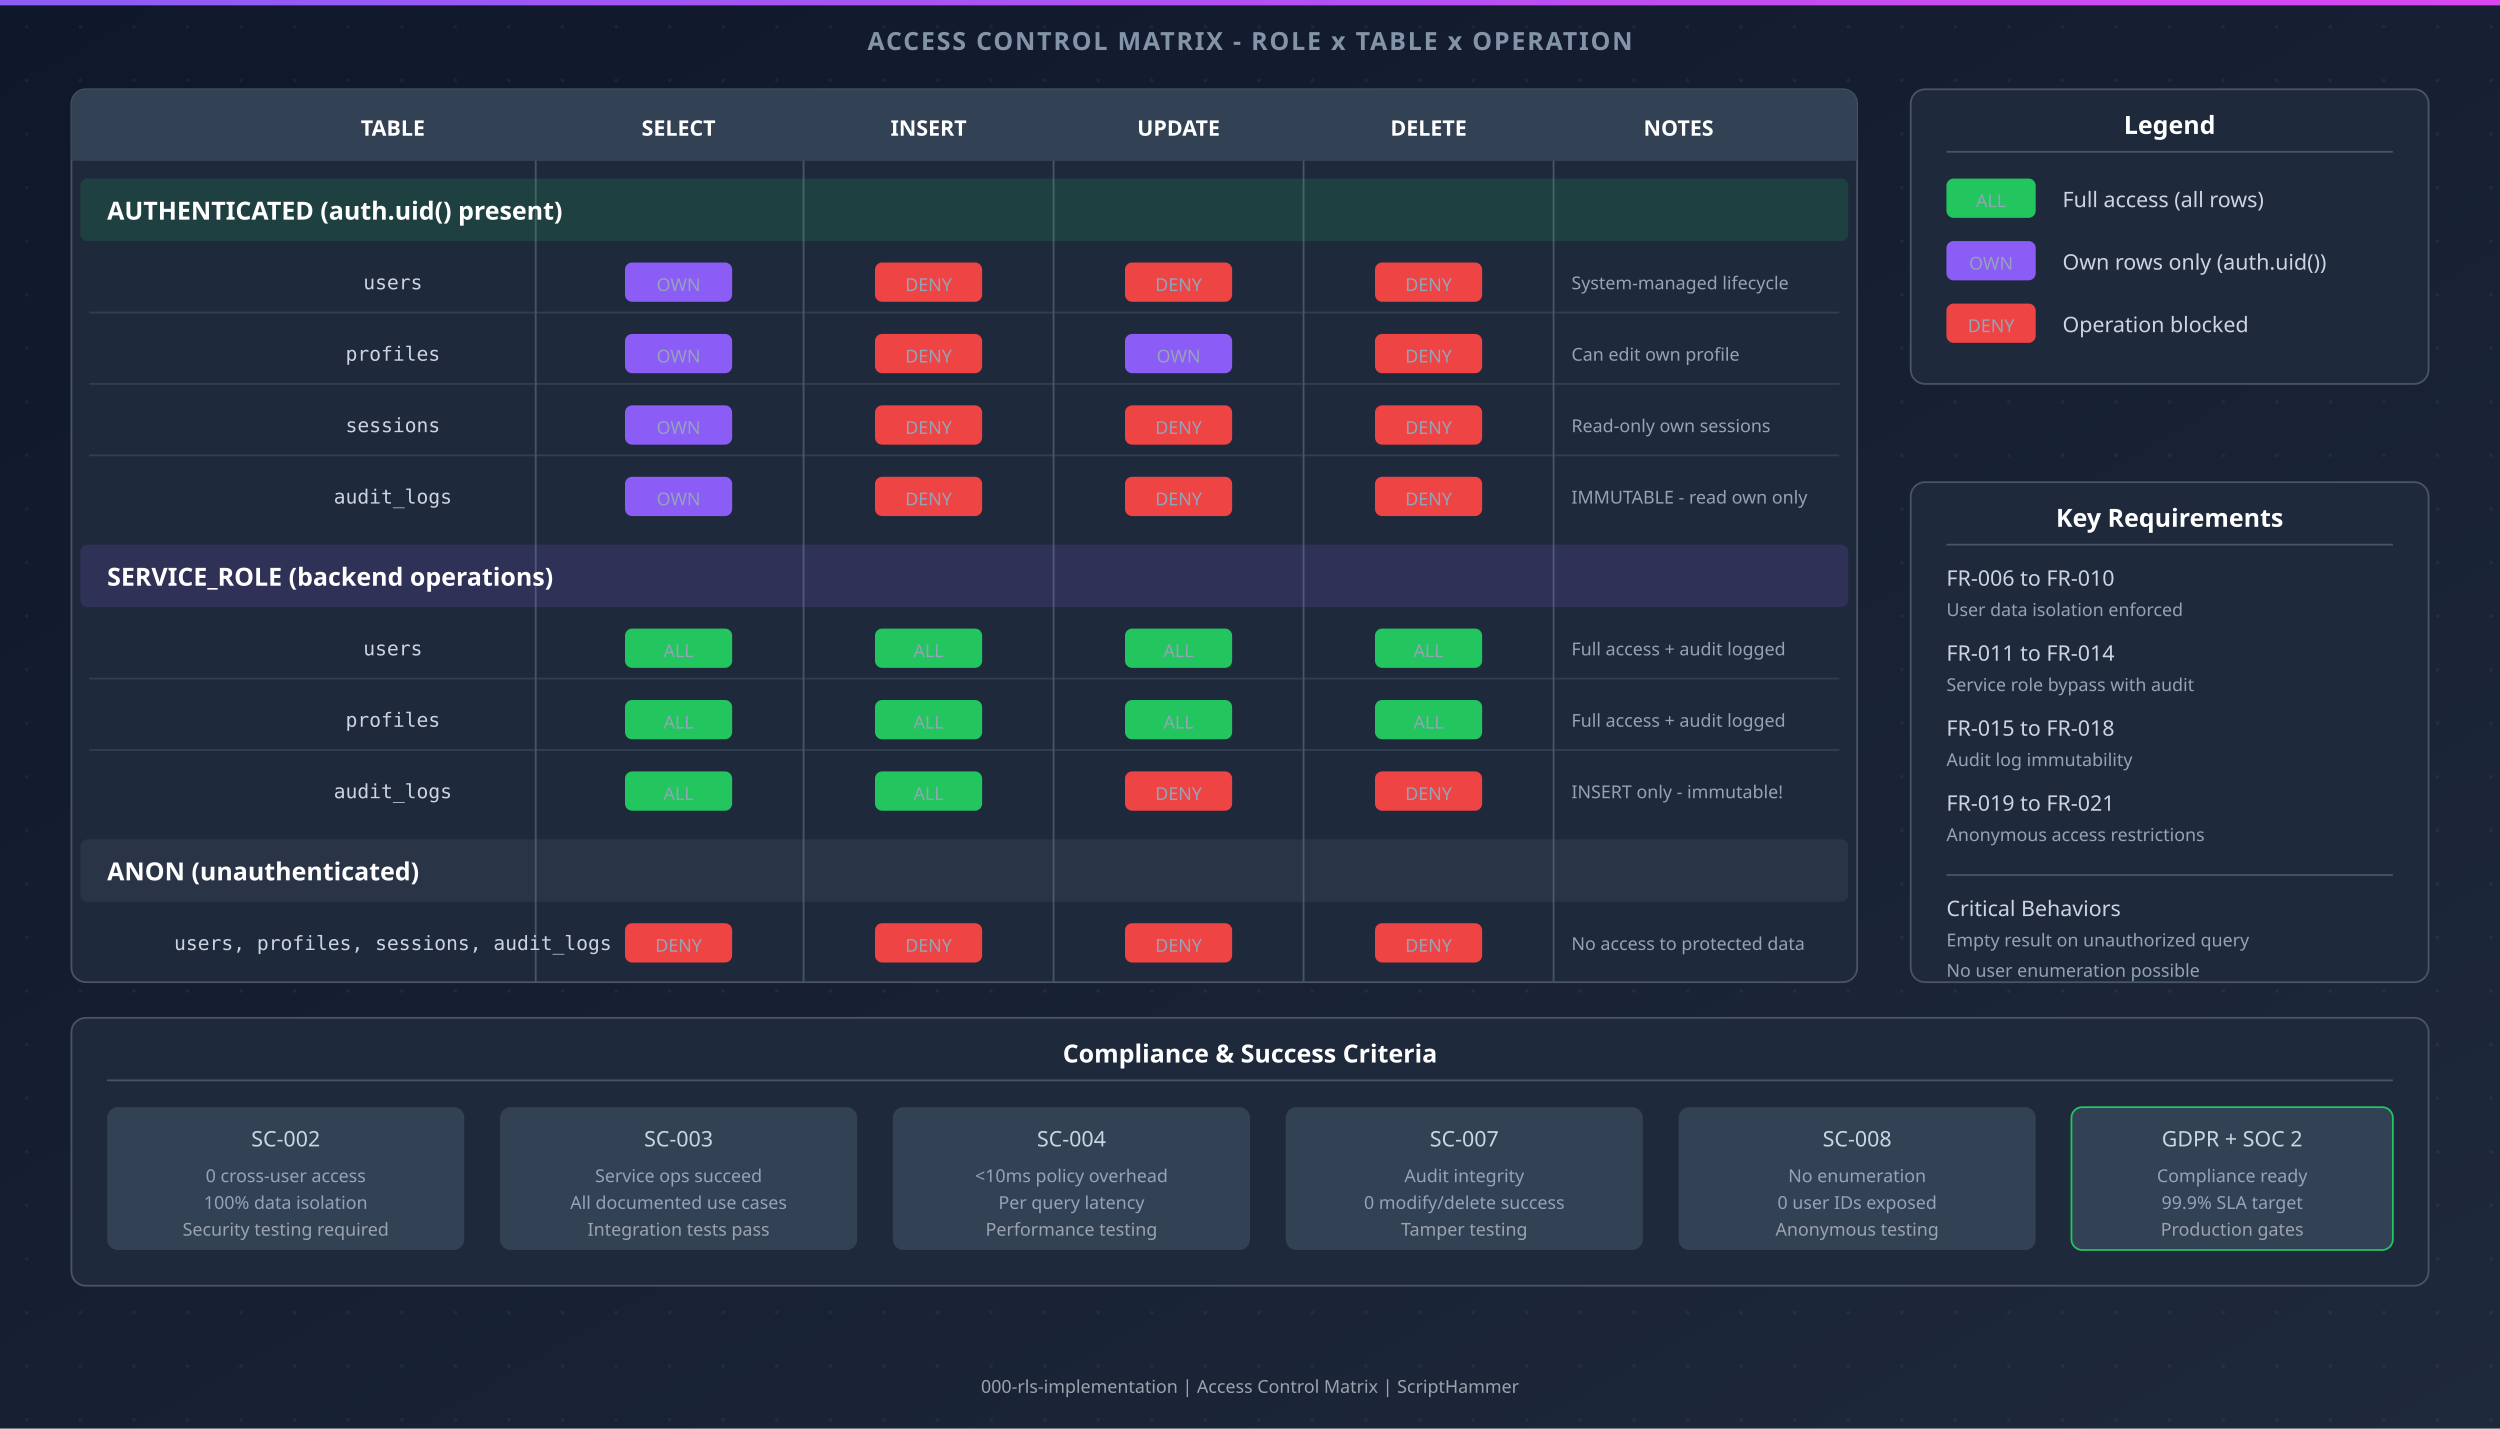
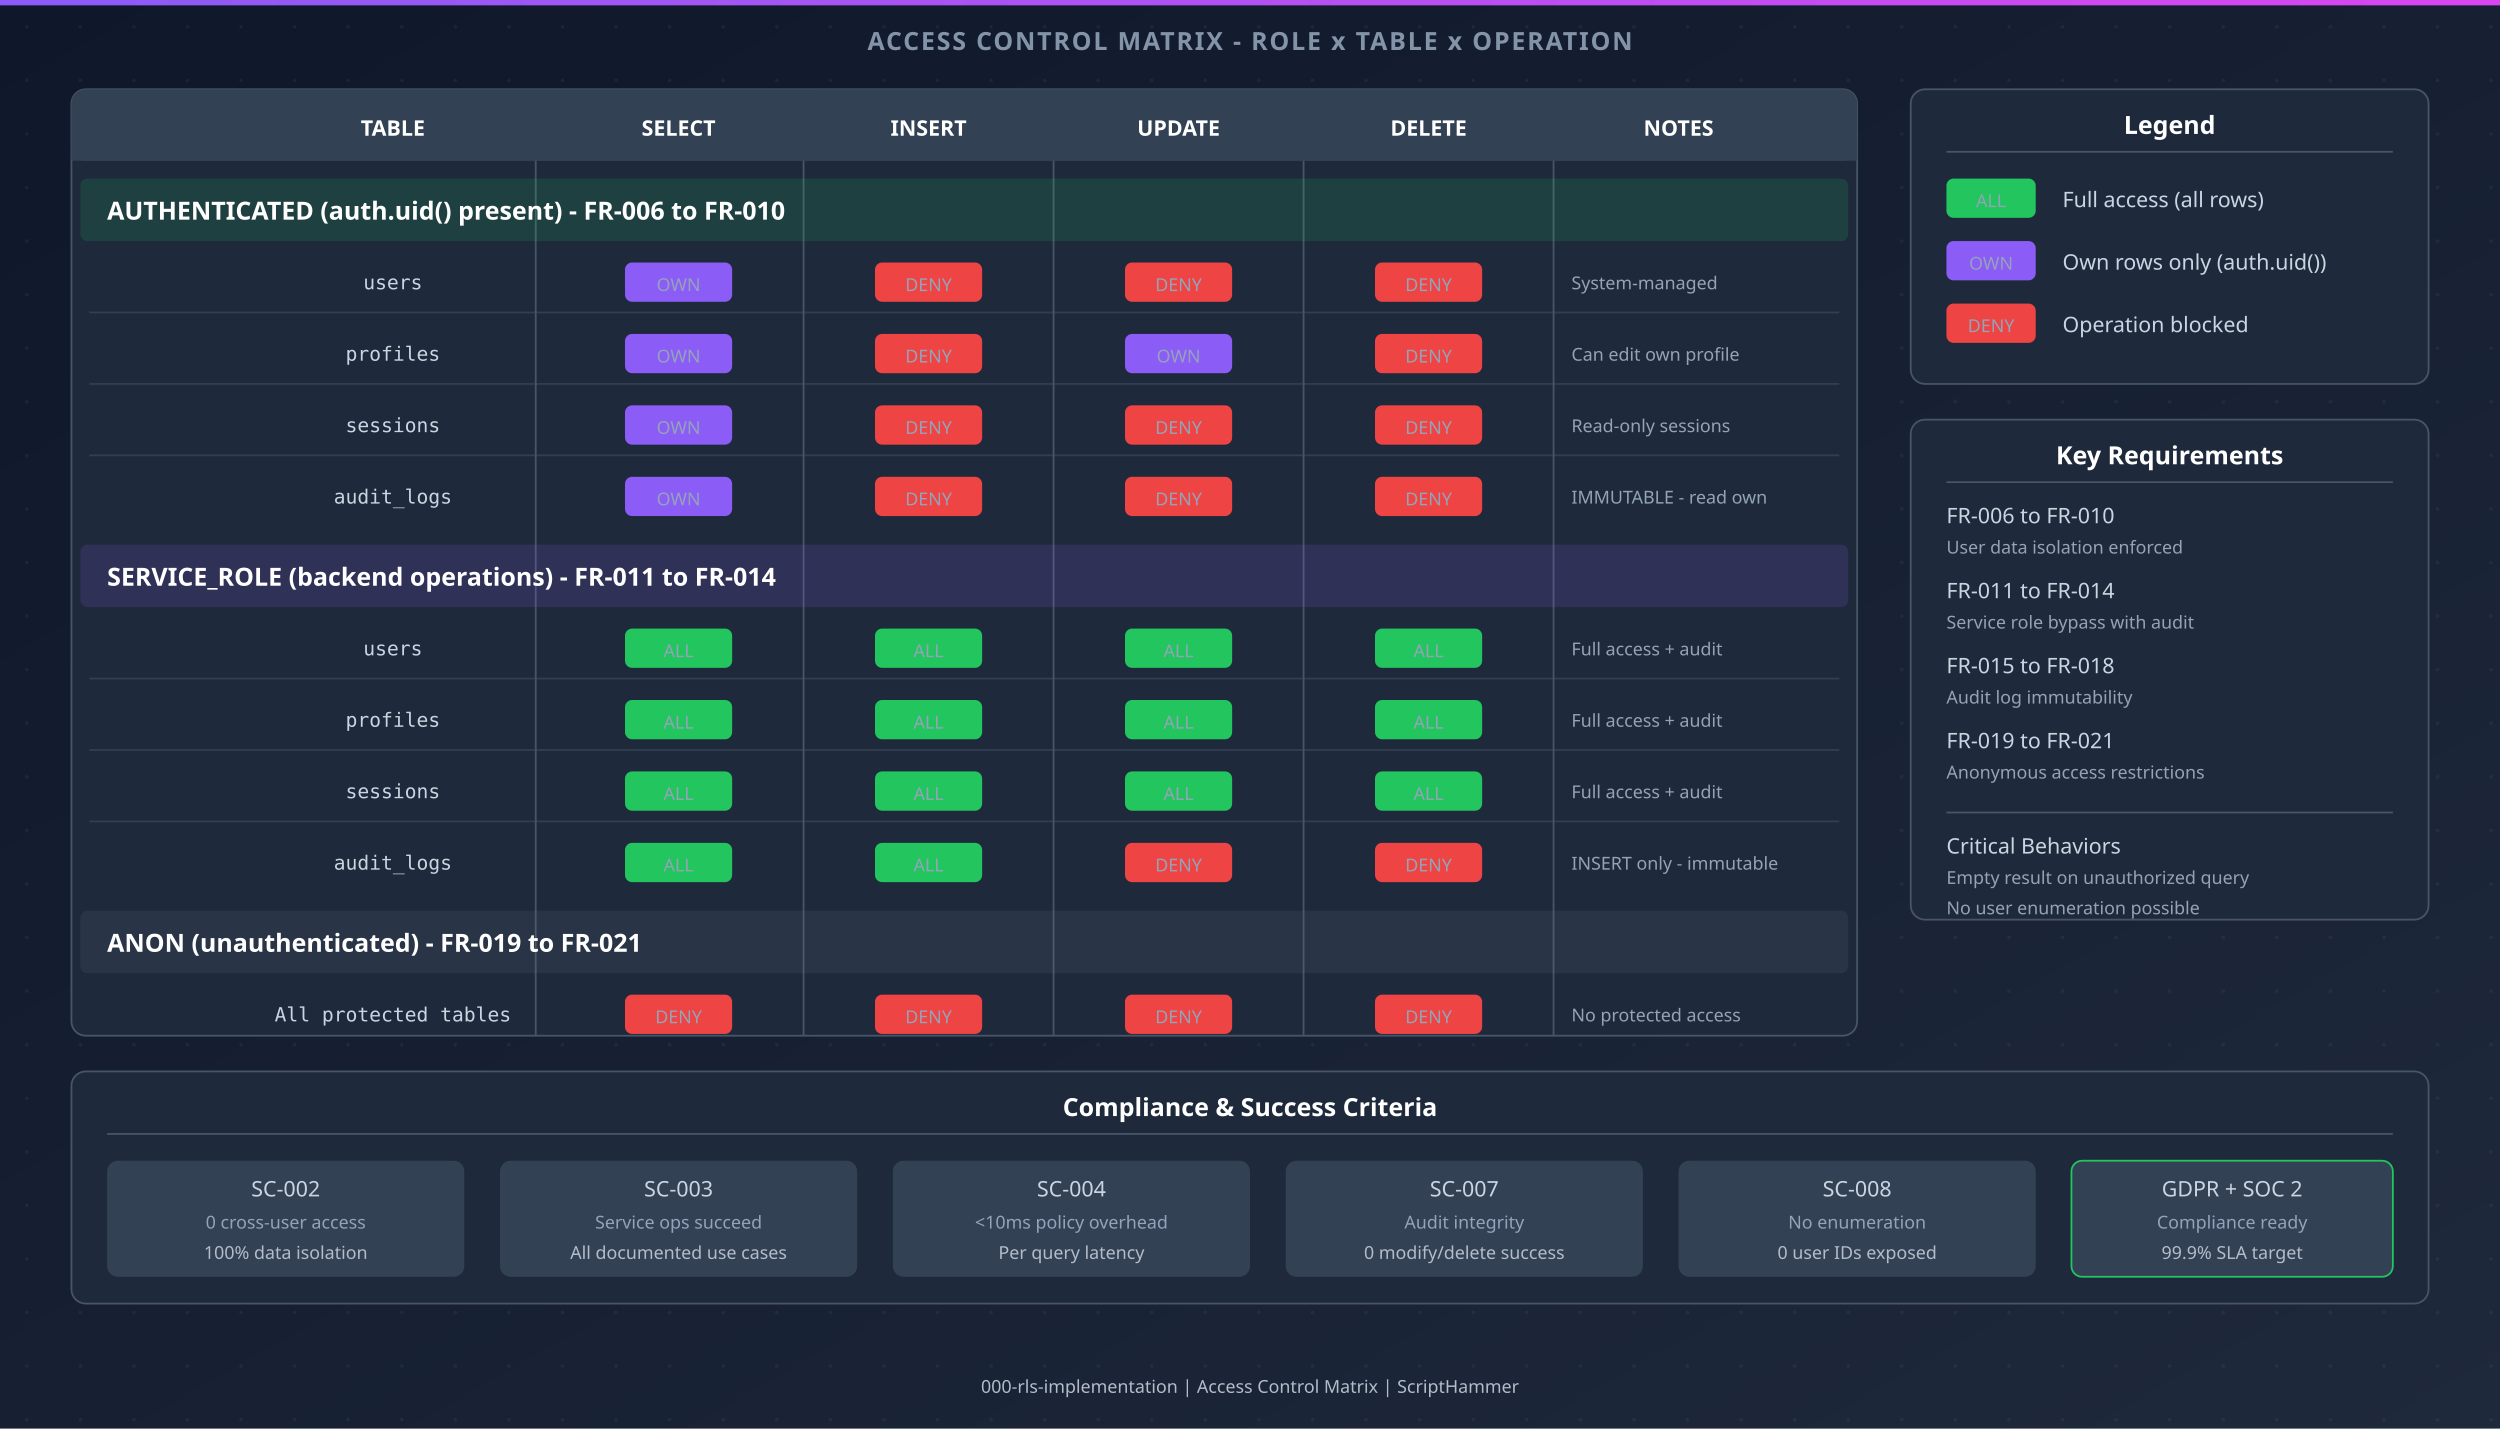
<svg xmlns="http://www.w3.org/2000/svg" viewBox="0 0 1400 800" width="1400" height="800">
  <defs>
    <linearGradient id="bgGrad" x1="0%" y1="0%" x2="100%" y2="100%">
      <stop offset="0%" style="stop-color:#0f172a" />
      <stop offset="100%" style="stop-color:#1e293b" />
    </linearGradient>
    <linearGradient id="accentGrad" x1="0%" y1="0%" x2="100%" y2="0%">
      <stop offset="0%" style="stop-color:#8b5cf6" />
      <stop offset="100%" style="stop-color:#d946ef" />
    </linearGradient>
    <style>
      .heading-lg { fill: #ffffff; font-family: system-ui, sans-serif; font-size: 20px; font-weight: bold; }
      .heading { fill: #ffffff; font-family: system-ui, sans-serif; font-size: 14px; font-weight: bold; }
      .heading-sm { fill: #ffffff; font-family: system-ui, sans-serif; font-size: 12px; font-weight: bold; }
      .text-md { fill: #cbd5e1; font-family: system-ui, sans-serif; font-size: 12px; }
      .text-sm { fill: #94a3b8; font-family: system-ui, sans-serif; font-size: 10px; }
-       .text-muted { fill: #9ca3af; font-family: system-ui, sans-serif; font-size: 10px; }
+       .text-muted { fill: #b4bcc8; font-family: system-ui, sans-serif; font-size: 10px; }
      .table-header { fill: #ffffff; font-family: system-ui, sans-serif; font-size: 12px; font-weight: bold; }
      .table-cell { fill: #cbd5e1; font-family: monospace; font-size: 11px; }
      .cell-allow { fill: #22c55e; }
      .cell-deny { fill: #ef4444; }
      .cell-own { fill: #8b5cf6; }
      .cell-partial { fill: #f59e0b; }
    </style>
  </defs>
  <rect width="1400" height="800" fill="url(#bgGrad)" />
  <g opacity="0.05">
    <pattern id="dots" width="30" height="30" patternUnits="userSpaceOnUse">
      <circle cx="15" cy="15" r="1" fill="#fff" />
    </pattern>
    <rect width="1400" height="800" fill="url(#dots)" />
  </g>
  <rect x="0" y="0" width="1400" height="3" fill="url(#accentGrad)" />
  <text x="700" y="28" text-anchor="middle" font-family="system-ui, sans-serif" font-size="14" font-weight="600" fill="#8494a8" letter-spacing="1">ACCESS CONTROL MATRIX - ROLE x TABLE x OPERATION</text>
  <g transform="translate(40, 50)">
-     <rect x="0" y="0" width="1000" height="500" rx="8" fill="#1e293b" stroke="#475569" />
+     <rect x="0" y="0" width="1000" height="530" rx="8" fill="#1e293b" stroke="#475569" />
    <rect x="0" y="0" width="1000" height="40" rx="8" fill="#334155" />
    <rect x="0" y="32" width="1000" height="8" fill="#334155" />
    <text x="180" y="26" text-anchor="middle" class="table-header">TABLE</text>
    <text x="340" y="26" text-anchor="middle" class="table-header">SELECT</text>
    <text x="480" y="26" text-anchor="middle" class="table-header">INSERT</text>
    <text x="620" y="26" text-anchor="middle" class="table-header">UPDATE</text>
    <text x="760" y="26" text-anchor="middle" class="table-header">DELETE</text>
    <text x="900" y="26" text-anchor="middle" class="table-header">NOTES</text>
-     <line x1="260" y1="40" x2="260" y2="500" stroke="#475569" />
-     <line x1="410" y1="40" x2="410" y2="500" stroke="#475569" />
-     <line x1="550" y1="40" x2="550" y2="500" stroke="#475569" />
-     <line x1="690" y1="40" x2="690" y2="500" stroke="#475569" />
-     <line x1="830" y1="40" x2="830" y2="500" stroke="#475569" />
+     <line x1="260" y1="40" x2="260" y2="530" stroke="#475569" />
+     <line x1="410" y1="40" x2="410" y2="530" stroke="#475569" />
+     <line x1="550" y1="40" x2="550" y2="530" stroke="#475569" />
+     <line x1="690" y1="40" x2="690" y2="530" stroke="#475569" />
+     <line x1="830" y1="40" x2="830" y2="530" stroke="#475569" />
    <rect x="5" y="50" width="990" height="35" rx="4" fill="#22c55e" opacity="0.15" />
-     <text x="20" y="73" class="heading" fill="#22c55e">AUTHENTICATED (auth.uid() present)</text>
+     <text x="20" y="73" class="heading" fill="#22c55e">AUTHENTICATED (auth.uid() present) - FR-006 to FR-010</text>
    <rect x="5" y="90" width="990" height="35" fill="transparent" />
    <text x="180" y="112" text-anchor="middle" class="table-cell">users</text>
    <g transform="translate(310, 97)">
      <rect x="0" y="0" width="60" height="22" rx="4" fill="#8b5cf6" />
      <text x="30" y="16" text-anchor="middle" class="text-sm" fill="#ffffff">OWN</text>
    </g>
    <g transform="translate(450, 97)">
      <rect x="0" y="0" width="60" height="22" rx="4" fill="#ef4444" />
      <text x="30" y="16" text-anchor="middle" class="text-sm" fill="#ffffff">DENY</text>
    </g>
    <g transform="translate(590, 97)">
      <rect x="0" y="0" width="60" height="22" rx="4" fill="#ef4444" />
      <text x="30" y="16" text-anchor="middle" class="text-sm" fill="#ffffff">DENY</text>
    </g>
    <g transform="translate(730, 97)">
      <rect x="0" y="0" width="60" height="22" rx="4" fill="#ef4444" />
      <text x="30" y="16" text-anchor="middle" class="text-sm" fill="#ffffff">DENY</text>
    </g>
-     <text x="840" y="112" class="text-sm">System-managed lifecycle</text>
+     <text x="840" y="112" class="text-sm">System-managed</text>
    <line x1="10" y1="125" x2="990" y2="125" stroke="#475569" stroke-opacity="0.5" />
    <rect x="5" y="130" width="990" height="35" fill="transparent" />
    <text x="180" y="152" text-anchor="middle" class="table-cell">profiles</text>
    <g transform="translate(310, 137)">
      <rect x="0" y="0" width="60" height="22" rx="4" fill="#8b5cf6" />
      <text x="30" y="16" text-anchor="middle" class="text-sm" fill="#ffffff">OWN</text>
    </g>
    <g transform="translate(450, 137)">
      <rect x="0" y="0" width="60" height="22" rx="4" fill="#ef4444" />
      <text x="30" y="16" text-anchor="middle" class="text-sm" fill="#ffffff">DENY</text>
    </g>
    <g transform="translate(590, 137)">
      <rect x="0" y="0" width="60" height="22" rx="4" fill="#8b5cf6" />
      <text x="30" y="16" text-anchor="middle" class="text-sm" fill="#ffffff">OWN</text>
    </g>
    <g transform="translate(730, 137)">
      <rect x="0" y="0" width="60" height="22" rx="4" fill="#ef4444" />
      <text x="30" y="16" text-anchor="middle" class="text-sm" fill="#ffffff">DENY</text>
    </g>
    <text x="840" y="152" class="text-sm">Can edit own profile</text>
    <line x1="10" y1="165" x2="990" y2="165" stroke="#475569" stroke-opacity="0.5" />
    <rect x="5" y="170" width="990" height="35" fill="transparent" />
    <text x="180" y="192" text-anchor="middle" class="table-cell">sessions</text>
    <g transform="translate(310, 177)">
      <rect x="0" y="0" width="60" height="22" rx="4" fill="#8b5cf6" />
      <text x="30" y="16" text-anchor="middle" class="text-sm" fill="#ffffff">OWN</text>
    </g>
    <g transform="translate(450, 177)">
      <rect x="0" y="0" width="60" height="22" rx="4" fill="#ef4444" />
      <text x="30" y="16" text-anchor="middle" class="text-sm" fill="#ffffff">DENY</text>
    </g>
    <g transform="translate(590, 177)">
      <rect x="0" y="0" width="60" height="22" rx="4" fill="#ef4444" />
      <text x="30" y="16" text-anchor="middle" class="text-sm" fill="#ffffff">DENY</text>
    </g>
    <g transform="translate(730, 177)">
      <rect x="0" y="0" width="60" height="22" rx="4" fill="#ef4444" />
      <text x="30" y="16" text-anchor="middle" class="text-sm" fill="#ffffff">DENY</text>
    </g>
-     <text x="840" y="192" class="text-sm">Read-only own sessions</text>
+     <text x="840" y="192" class="text-sm">Read-only sessions</text>
    <line x1="10" y1="205" x2="990" y2="205" stroke="#475569" stroke-opacity="0.5" />
    <rect x="5" y="210" width="990" height="35" fill="transparent" />
    <text x="180" y="232" text-anchor="middle" class="table-cell">audit_logs</text>
    <g transform="translate(310, 217)">
      <rect x="0" y="0" width="60" height="22" rx="4" fill="#8b5cf6" />
      <text x="30" y="16" text-anchor="middle" class="text-sm" fill="#ffffff">OWN</text>
    </g>
    <g transform="translate(450, 217)">
      <rect x="0" y="0" width="60" height="22" rx="4" fill="#ef4444" />
      <text x="30" y="16" text-anchor="middle" class="text-sm" fill="#ffffff">DENY</text>
    </g>
    <g transform="translate(590, 217)">
      <rect x="0" y="0" width="60" height="22" rx="4" fill="#ef4444" />
      <text x="30" y="16" text-anchor="middle" class="text-sm" fill="#ffffff">DENY</text>
    </g>
    <g transform="translate(730, 217)">
      <rect x="0" y="0" width="60" height="22" rx="4" fill="#ef4444" />
      <text x="30" y="16" text-anchor="middle" class="text-sm" fill="#ffffff">DENY</text>
    </g>
-     <text x="840" y="232" class="text-sm">IMMUTABLE - read own only</text>
+     <text x="840" y="232" class="text-sm">IMMUTABLE - read own</text>
    <rect x="5" y="255" width="990" height="35" rx="4" fill="#8b5cf6" opacity="0.15" />
-     <text x="20" y="278" class="heading" fill="#8b5cf6">SERVICE_ROLE (backend operations)</text>
+     <text x="20" y="278" class="heading" fill="#8b5cf6">SERVICE_ROLE (backend operations) - FR-011 to FR-014</text>
    <rect x="5" y="295" width="990" height="35" fill="transparent" />
    <text x="180" y="317" text-anchor="middle" class="table-cell">users</text>
    <g transform="translate(310, 302)">
      <rect x="0" y="0" width="60" height="22" rx="4" fill="#22c55e" />
      <text x="30" y="16" text-anchor="middle" class="text-sm" fill="#ffffff">ALL</text>
    </g>
    <g transform="translate(450, 302)">
      <rect x="0" y="0" width="60" height="22" rx="4" fill="#22c55e" />
      <text x="30" y="16" text-anchor="middle" class="text-sm" fill="#ffffff">ALL</text>
    </g>
    <g transform="translate(590, 302)">
      <rect x="0" y="0" width="60" height="22" rx="4" fill="#22c55e" />
      <text x="30" y="16" text-anchor="middle" class="text-sm" fill="#ffffff">ALL</text>
    </g>
    <g transform="translate(730, 302)">
      <rect x="0" y="0" width="60" height="22" rx="4" fill="#22c55e" />
      <text x="30" y="16" text-anchor="middle" class="text-sm" fill="#ffffff">ALL</text>
    </g>
-     <text x="840" y="317" class="text-sm">Full access + audit logged</text>
+     <text x="840" y="317" class="text-sm">Full access + audit</text>
    <line x1="10" y1="330" x2="990" y2="330" stroke="#475569" stroke-opacity="0.5" />
    <rect x="5" y="335" width="990" height="35" fill="transparent" />
    <text x="180" y="357" text-anchor="middle" class="table-cell">profiles</text>
    <g transform="translate(310, 342)">
      <rect x="0" y="0" width="60" height="22" rx="4" fill="#22c55e" />
      <text x="30" y="16" text-anchor="middle" class="text-sm" fill="#ffffff">ALL</text>
    </g>
    <g transform="translate(450, 342)">
      <rect x="0" y="0" width="60" height="22" rx="4" fill="#22c55e" />
      <text x="30" y="16" text-anchor="middle" class="text-sm" fill="#ffffff">ALL</text>
    </g>
    <g transform="translate(590, 342)">
      <rect x="0" y="0" width="60" height="22" rx="4" fill="#22c55e" />
      <text x="30" y="16" text-anchor="middle" class="text-sm" fill="#ffffff">ALL</text>
    </g>
    <g transform="translate(730, 342)">
      <rect x="0" y="0" width="60" height="22" rx="4" fill="#22c55e" />
      <text x="30" y="16" text-anchor="middle" class="text-sm" fill="#ffffff">ALL</text>
    </g>
-     <text x="840" y="357" class="text-sm">Full access + audit logged</text>
+     <text x="840" y="357" class="text-sm">Full access + audit</text>
    <line x1="10" y1="370" x2="990" y2="370" stroke="#475569" stroke-opacity="0.5" />
    <rect x="5" y="375" width="990" height="35" fill="transparent" />
-     <text x="180" y="397" text-anchor="middle" class="table-cell">audit_logs</text>
+     <text x="180" y="397" text-anchor="middle" class="table-cell">sessions</text>
    <g transform="translate(310, 382)">
      <rect x="0" y="0" width="60" height="22" rx="4" fill="#22c55e" />
      <text x="30" y="16" text-anchor="middle" class="text-sm" fill="#ffffff">ALL</text>
    </g>
    <g transform="translate(450, 382)">
      <rect x="0" y="0" width="60" height="22" rx="4" fill="#22c55e" />
      <text x="30" y="16" text-anchor="middle" class="text-sm" fill="#ffffff">ALL</text>
    </g>
    <g transform="translate(590, 382)">
-       <rect x="0" y="0" width="60" height="22" rx="4" fill="#ef4444" />
-       <text x="30" y="16" text-anchor="middle" class="text-sm" fill="#ffffff">DENY</text>
+       <rect x="0" y="0" width="60" height="22" rx="4" fill="#22c55e" />
+       <text x="30" y="16" text-anchor="middle" class="text-sm" fill="#ffffff">ALL</text>
    </g>
    <g transform="translate(730, 382)">
-       <rect x="0" y="0" width="60" height="22" rx="4" fill="#ef4444" />
-       <text x="30" y="16" text-anchor="middle" class="text-sm" fill="#ffffff">DENY</text>
-     </g>
-     <text x="840" y="397" class="text-sm">INSERT only - immutable!</text>
-     <rect x="5" y="420" width="990" height="35" rx="4" fill="#64748b" opacity="0.15" />
-     <text x="20" y="443" class="heading" fill="#94a3b8">ANON (unauthenticated)</text>
-     <rect x="5" y="460" width="990" height="35" fill="transparent" />
-     <text x="180" y="482" text-anchor="middle" class="table-cell">users, profiles, sessions, audit_logs</text>
-     <g transform="translate(310, 467)">
-       <rect x="0" y="0" width="60" height="22" rx="4" fill="#ef4444" />
-       <text x="30" y="16" text-anchor="middle" class="text-sm" fill="#ffffff">DENY</text>
-     </g>
-     <g transform="translate(450, 467)">
-       <rect x="0" y="0" width="60" height="22" rx="4" fill="#ef4444" />
-       <text x="30" y="16" text-anchor="middle" class="text-sm" fill="#ffffff">DENY</text>
-     </g>
-     <g transform="translate(590, 467)">
-       <rect x="0" y="0" width="60" height="22" rx="4" fill="#ef4444" />
-       <text x="30" y="16" text-anchor="middle" class="text-sm" fill="#ffffff">DENY</text>
-     </g>
-     <g transform="translate(730, 467)">
-       <rect x="0" y="0" width="60" height="22" rx="4" fill="#ef4444" />
-       <text x="30" y="16" text-anchor="middle" class="text-sm" fill="#ffffff">DENY</text>
-     </g>
-     <text x="840" y="482" class="text-sm">No access to protected data</text>
+       <rect x="0" y="0" width="60" height="22" rx="4" fill="#22c55e" />
+       <text x="30" y="16" text-anchor="middle" class="text-sm" fill="#ffffff">ALL</text>
+     </g>
+     <text x="840" y="397" class="text-sm">Full access + audit</text>
+     <line x1="10" y1="410" x2="990" y2="410" stroke="#475569" stroke-opacity="0.5" />
+     <rect x="5" y="415" width="990" height="35" fill="transparent" />
+     <text x="180" y="437" text-anchor="middle" class="table-cell">audit_logs</text>
+     <g transform="translate(310, 422)">
+       <rect x="0" y="0" width="60" height="22" rx="4" fill="#22c55e" />
+       <text x="30" y="16" text-anchor="middle" class="text-sm" fill="#ffffff">ALL</text>
+     </g>
+     <g transform="translate(450, 422)">
+       <rect x="0" y="0" width="60" height="22" rx="4" fill="#22c55e" />
+       <text x="30" y="16" text-anchor="middle" class="text-sm" fill="#ffffff">ALL</text>
+     </g>
+     <g transform="translate(590, 422)">
+       <rect x="0" y="0" width="60" height="22" rx="4" fill="#ef4444" />
+       <text x="30" y="16" text-anchor="middle" class="text-sm" fill="#ffffff">DENY</text>
+     </g>
+     <g transform="translate(730, 422)">
+       <rect x="0" y="0" width="60" height="22" rx="4" fill="#ef4444" />
+       <text x="30" y="16" text-anchor="middle" class="text-sm" fill="#ffffff">DENY</text>
+     </g>
+     <text x="840" y="437" class="text-sm">INSERT only - immutable</text>
+     <rect x="5" y="460" width="990" height="35" rx="4" fill="#64748b" opacity="0.15" />
+     <text x="20" y="483" class="heading" fill="#b4bcc8">ANON (unauthenticated) - FR-019 to FR-021</text>
+     <rect x="5" y="500" width="990" height="35" fill="transparent" />
+     <text x="180" y="522" text-anchor="middle" class="table-cell">All protected tables</text>
+     <g transform="translate(310, 507)">
+       <rect x="0" y="0" width="60" height="22" rx="4" fill="#ef4444" />
+       <text x="30" y="16" text-anchor="middle" class="text-sm" fill="#ffffff">DENY</text>
+     </g>
+     <g transform="translate(450, 507)">
+       <rect x="0" y="0" width="60" height="22" rx="4" fill="#ef4444" />
+       <text x="30" y="16" text-anchor="middle" class="text-sm" fill="#ffffff">DENY</text>
+     </g>
+     <g transform="translate(590, 507)">
+       <rect x="0" y="0" width="60" height="22" rx="4" fill="#ef4444" />
+       <text x="30" y="16" text-anchor="middle" class="text-sm" fill="#ffffff">DENY</text>
+     </g>
+     <g transform="translate(730, 507)">
+       <rect x="0" y="0" width="60" height="22" rx="4" fill="#ef4444" />
+       <text x="30" y="16" text-anchor="middle" class="text-sm" fill="#ffffff">DENY</text>
+     </g>
+     <text x="840" y="522" class="text-sm">No protected access</text>
  </g>
  <g transform="translate(1070, 50)">
    <rect x="0" y="0" width="290" height="165" rx="8" fill="#1e293b" stroke="#475569" />
    <text x="145" y="25" text-anchor="middle" class="heading">Legend</text>
    <line x1="20" y1="35" x2="270" y2="35" stroke="#475569" />
    <g transform="translate(20, 50)">
      <rect x="0" y="0" width="50" height="22" rx="4" fill="#22c55e" />
      <text x="25" y="16" text-anchor="middle" class="text-sm" fill="#ffffff">ALL</text>
      <text x="65" y="16" class="text-md">Full access (all rows)</text>
    </g>
    <g transform="translate(20, 85)">
      <rect x="0" y="0" width="50" height="22" rx="4" fill="#8b5cf6" />
      <text x="25" y="16" text-anchor="middle" class="text-sm" fill="#ffffff">OWN</text>
      <text x="65" y="16" class="text-md">Own rows only (auth.uid())</text>
    </g>
    <g transform="translate(20, 120)">
      <rect x="0" y="0" width="50" height="22" rx="4" fill="#ef4444" />
      <text x="25" y="16" text-anchor="middle" class="text-sm" fill="#ffffff">DENY</text>
      <text x="65" y="16" class="text-md">Operation blocked</text>
    </g>
  </g>
-   <g transform="translate(1070, 270)">
+   <g transform="translate(1070, 235)">
    <rect x="0" y="0" width="290" height="280" rx="8" fill="#1e293b" stroke="#475569" />
    <text x="145" y="25" text-anchor="middle" class="heading">Key Requirements</text>
    <line x1="20" y1="35" x2="270" y2="35" stroke="#475569" />
    <text x="20" y="58" class="text-md" fill="#22c55e">FR-006 to FR-010</text>
    <text x="20" y="75" class="text-sm">User data isolation enforced</text>
    <text x="20" y="100" class="text-md" fill="#8b5cf6">FR-011 to FR-014</text>
    <text x="20" y="117" class="text-sm">Service role bypass with audit</text>
    <text x="20" y="142" class="text-md" fill="#ef4444">FR-015 to FR-018</text>
    <text x="20" y="159" class="text-sm">Audit log immutability</text>
-     <text x="20" y="184" class="text-md" fill="#94a3b8">FR-019 to FR-021</text>
+     <text x="20" y="184" class="text-md" fill="#64748b">FR-019 to FR-021</text>
    <text x="20" y="201" class="text-sm">Anonymous access restrictions</text>
    <line x1="20" y1="220" x2="270" y2="220" stroke="#475569" />
    <text x="20" y="243" class="text-md" fill="#eab308">Critical Behaviors</text>
    <text x="20" y="260" class="text-sm">Empty result on unauthorized query</text>
    <text x="20" y="277" class="text-sm">No user enumeration possible</text>
  </g>
-   <g transform="translate(40, 570)">
-     <rect x="0" y="0" width="1320" height="150" rx="8" fill="#1e293b" stroke="#475569" />
+   <g transform="translate(40, 600)">
+     <rect x="0" y="0" width="1320" height="130" rx="8" fill="#1e293b" stroke="#475569" />
    <text x="660" y="25" text-anchor="middle" class="heading">Compliance &amp; Success Criteria</text>
    <line x1="20" y1="35" x2="1300" y2="35" stroke="#475569" />
    <g transform="translate(20, 50)">
-       <rect x="0" y="0" width="200" height="80" rx="6" fill="#334155" />
-       <text x="100" y="22" text-anchor="middle" class="text-md" fill="#22c55e">SC-002</text>
-       <text x="100" y="42" text-anchor="middle" class="text-sm">0 cross-user access</text>
-       <text x="100" y="57" text-anchor="middle" class="text-sm">100% data isolation</text>
-       <text x="100" y="72" text-anchor="middle" class="text-muted">Security testing required</text>
+       <rect x="0" y="0" width="200" height="65" rx="6" fill="#334155" />
+       <text x="100" y="20" text-anchor="middle" class="text-md" fill="#22c55e">SC-002</text>
+       <text x="100" y="38" text-anchor="middle" class="text-sm">0 cross-user access</text>
+       <text x="100" y="55" text-anchor="middle" class="text-muted">100% data isolation</text>
    </g>
    <g transform="translate(240, 50)">
-       <rect x="0" y="0" width="200" height="80" rx="6" fill="#334155" />
-       <text x="100" y="22" text-anchor="middle" class="text-md" fill="#8b5cf6">SC-003</text>
-       <text x="100" y="42" text-anchor="middle" class="text-sm">Service ops succeed</text>
-       <text x="100" y="57" text-anchor="middle" class="text-sm">All documented use cases</text>
-       <text x="100" y="72" text-anchor="middle" class="text-muted">Integration tests pass</text>
+       <rect x="0" y="0" width="200" height="65" rx="6" fill="#334155" />
+       <text x="100" y="20" text-anchor="middle" class="text-md" fill="#8b5cf6">SC-003</text>
+       <text x="100" y="38" text-anchor="middle" class="text-sm">Service ops succeed</text>
+       <text x="100" y="55" text-anchor="middle" class="text-muted">All documented use cases</text>
    </g>
    <g transform="translate(460, 50)">
-       <rect x="0" y="0" width="200" height="80" rx="6" fill="#334155" />
-       <text x="100" y="22" text-anchor="middle" class="text-md" fill="#f59e0b">SC-004</text>
-       <text x="100" y="42" text-anchor="middle" class="text-sm">&lt;10ms policy overhead</text>
-       <text x="100" y="57" text-anchor="middle" class="text-sm">Per query latency</text>
-       <text x="100" y="72" text-anchor="middle" class="text-muted">Performance testing</text>
+       <rect x="0" y="0" width="200" height="65" rx="6" fill="#334155" />
+       <text x="100" y="20" text-anchor="middle" class="text-md" fill="#f59e0b">SC-004</text>
+       <text x="100" y="38" text-anchor="middle" class="text-sm">&lt;10ms policy overhead</text>
+       <text x="100" y="55" text-anchor="middle" class="text-muted">Per query latency</text>
    </g>
    <g transform="translate(680, 50)">
-       <rect x="0" y="0" width="200" height="80" rx="6" fill="#334155" />
-       <text x="100" y="22" text-anchor="middle" class="text-md" fill="#ef4444">SC-007</text>
-       <text x="100" y="42" text-anchor="middle" class="text-sm">Audit integrity</text>
-       <text x="100" y="57" text-anchor="middle" class="text-sm">0 modify/delete success</text>
-       <text x="100" y="72" text-anchor="middle" class="text-muted">Tamper testing</text>
+       <rect x="0" y="0" width="200" height="65" rx="6" fill="#334155" />
+       <text x="100" y="20" text-anchor="middle" class="text-md" fill="#ef4444">SC-007</text>
+       <text x="100" y="38" text-anchor="middle" class="text-sm">Audit integrity</text>
+       <text x="100" y="55" text-anchor="middle" class="text-muted">0 modify/delete success</text>
    </g>
    <g transform="translate(900, 50)">
-       <rect x="0" y="0" width="200" height="80" rx="6" fill="#334155" />
-       <text x="100" y="22" text-anchor="middle" class="text-md" fill="#94a3b8">SC-008</text>
-       <text x="100" y="42" text-anchor="middle" class="text-sm">No enumeration</text>
-       <text x="100" y="57" text-anchor="middle" class="text-sm">0 user IDs exposed</text>
-       <text x="100" y="72" text-anchor="middle" class="text-muted">Anonymous testing</text>
+       <rect x="0" y="0" width="200" height="65" rx="6" fill="#334155" />
+       <text x="100" y="20" text-anchor="middle" class="text-md" fill="#64748b">SC-008</text>
+       <text x="100" y="38" text-anchor="middle" class="text-sm">No enumeration</text>
+       <text x="100" y="55" text-anchor="middle" class="text-muted">0 user IDs exposed</text>
    </g>
    <g transform="translate(1120, 50)">
-       <rect x="0" y="0" width="180" height="80" rx="6" fill="#334155" stroke="#22c55e" />
-       <text x="90" y="22" text-anchor="middle" class="text-md" fill="#22c55e">GDPR + SOC 2</text>
-       <text x="90" y="42" text-anchor="middle" class="text-sm">Compliance ready</text>
-       <text x="90" y="57" text-anchor="middle" class="text-sm">99.9% SLA target</text>
-       <text x="90" y="72" text-anchor="middle" class="text-muted">Production gates</text>
+       <rect x="0" y="0" width="180" height="65" rx="6" fill="#334155" stroke="#22c55e" />
+       <text x="90" y="20" text-anchor="middle" class="text-md" fill="#22c55e">GDPR + SOC 2</text>
+       <text x="90" y="38" text-anchor="middle" class="text-sm">Compliance ready</text>
+       <text x="90" y="55" text-anchor="middle" class="text-muted">99.9% SLA target</text>
    </g>
  </g>
  <text x="700" y="780" text-anchor="middle" class="text-muted">000-rls-implementation | Access Control Matrix | ScriptHammer</text>
</svg>
